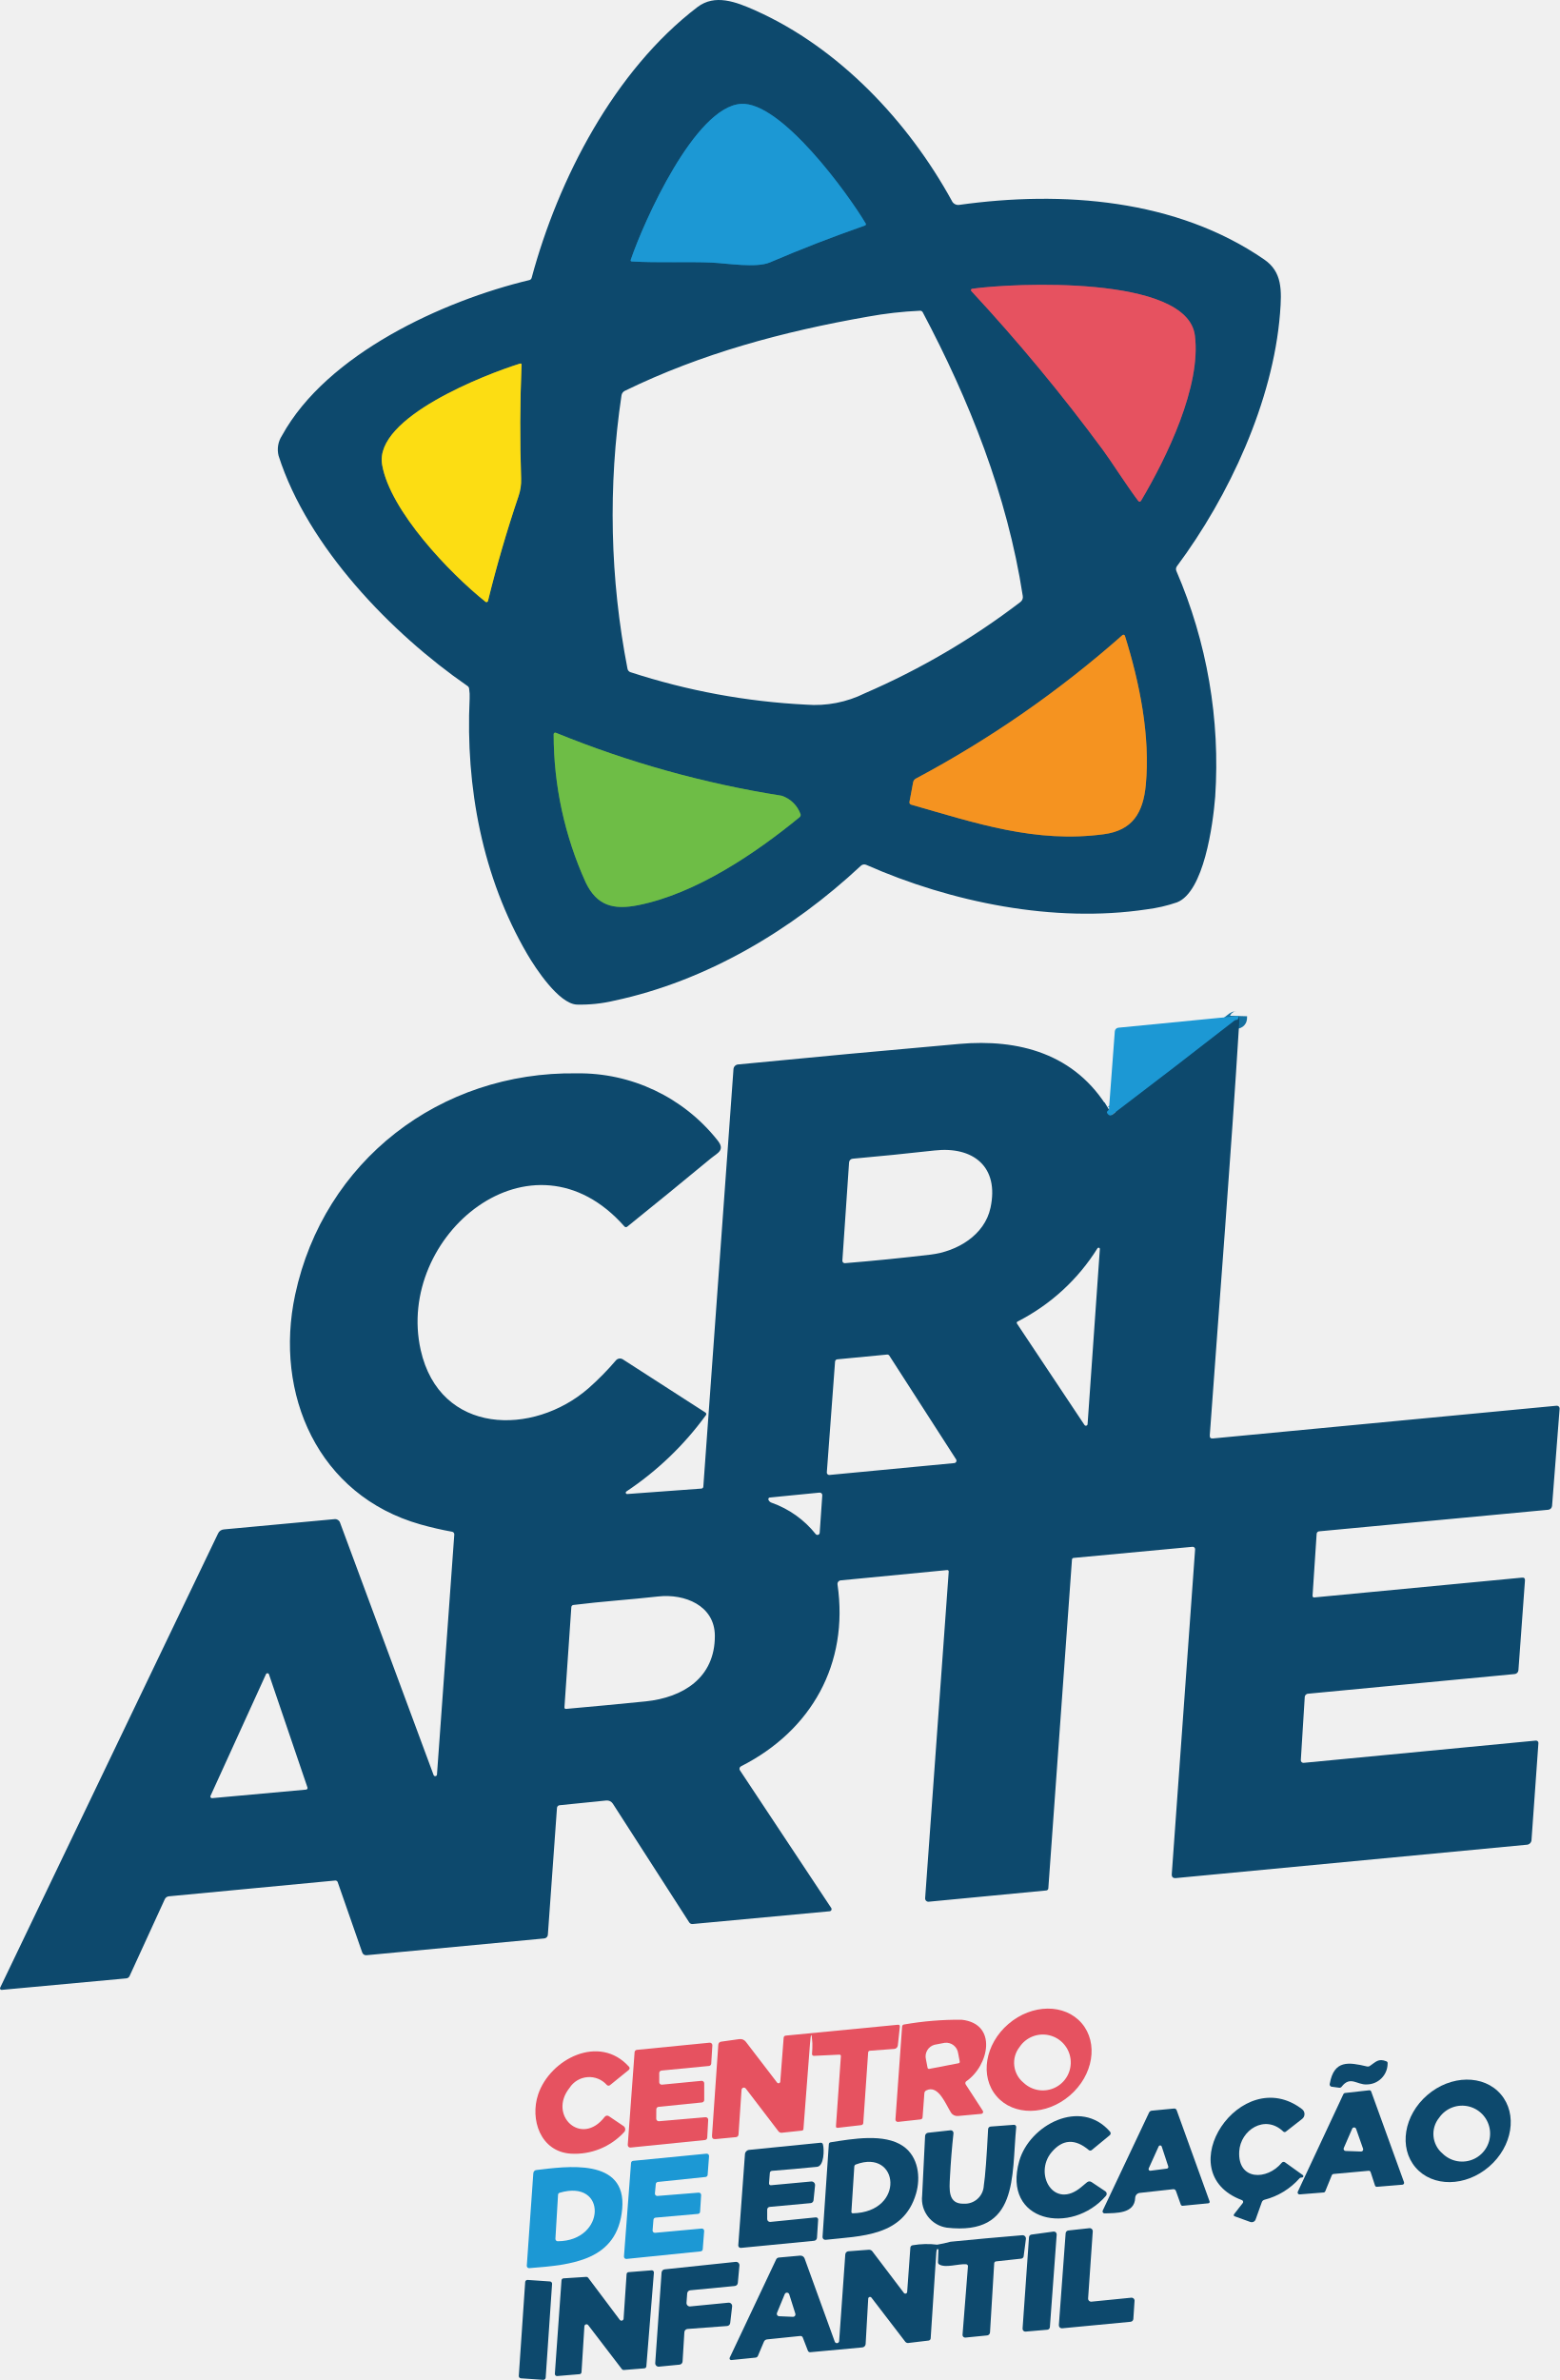
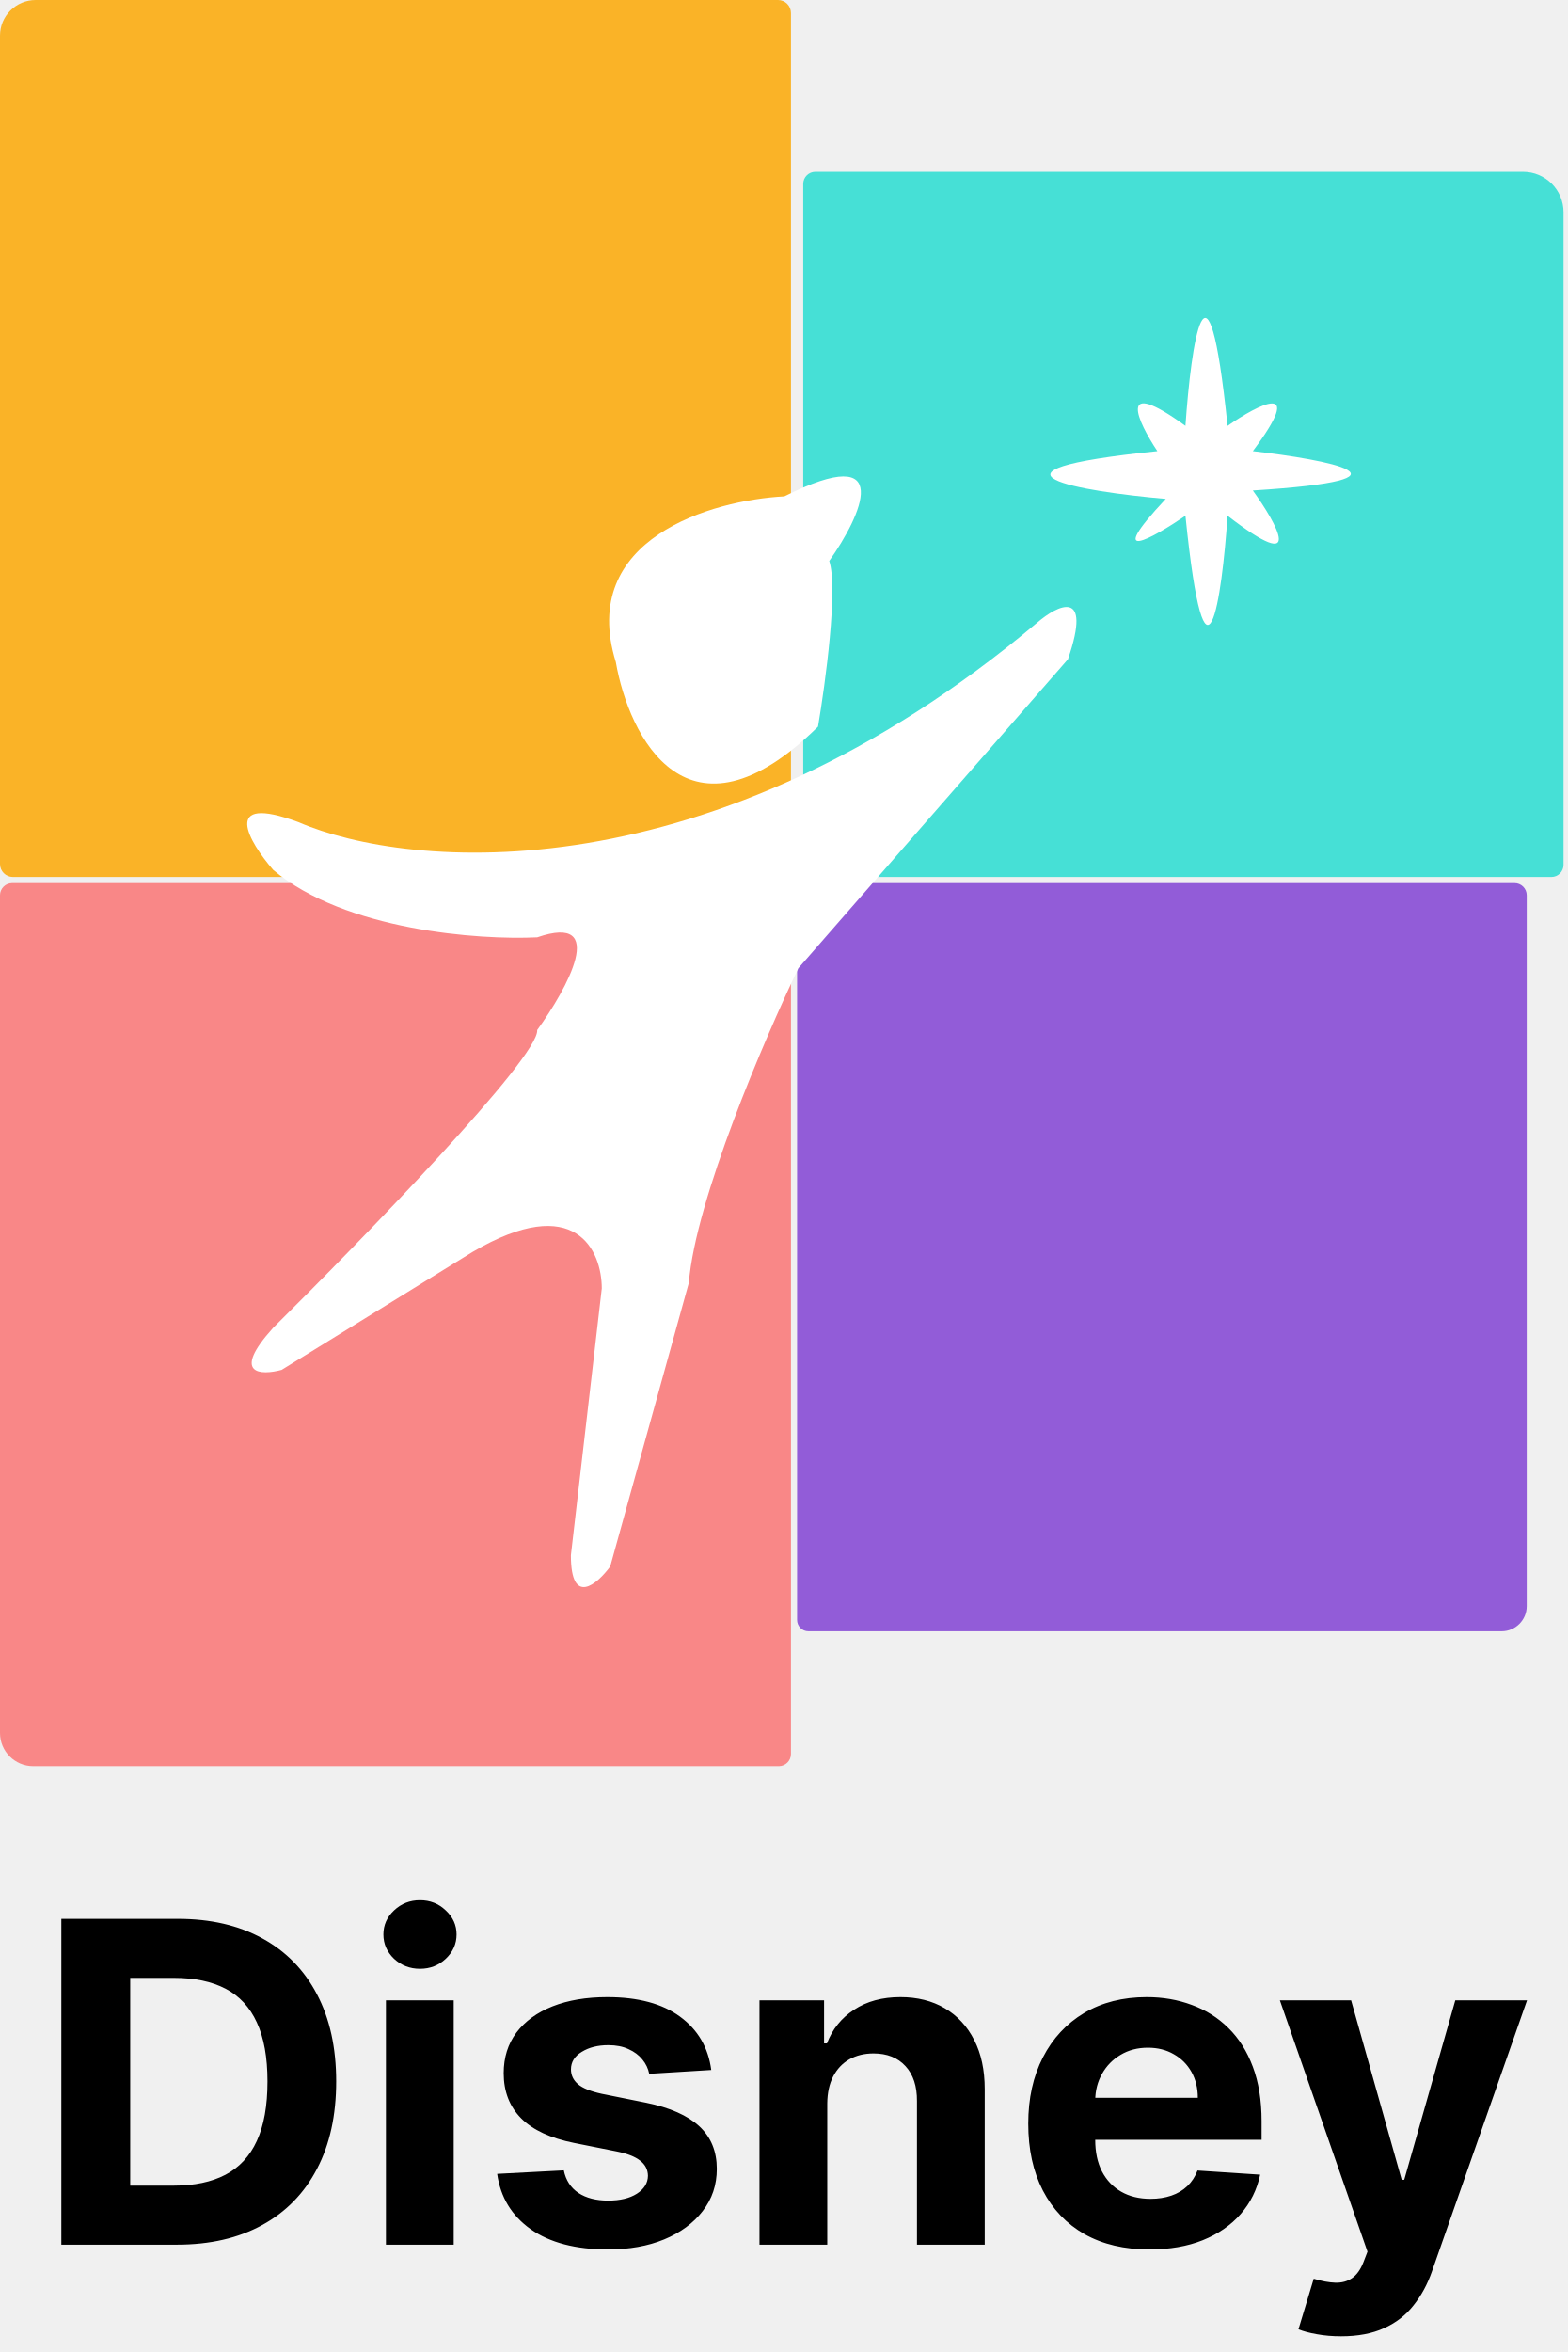
- <svg xmlns="http://www.w3.org/2000/svg" width="178" height="271.572" viewBox="0 0 178 271.572">
-   <g data-name="2" transform="translate(-3.214 -8.968)">
-     <g data-name="Group 10010">
-       <path data-name="Path 9612" d="m356.6 319.5-.007.25a.185.185 0 0 1-.19.2.417.417 0 0 0-.231.071q-6.97 5.436-14.019 10.786a.265.265 0 0 1-.31.007q-.478-.336-.011-.612" transform="translate(-212.057 -194.601)" style="stroke:#1571a1;fill:none;stroke-width:2px" />
-       <path data-name="Path 9613" d="M222.818 54.336c-2-3.367-9.658-13.933-14.228-13.627-5.253.355-11.073 13.4-12.566 17.782q-.063.187.131.2c3.035.175 6.47.011 9.072.127 1.755.078 5.13.646 6.675-.019q5.32-2.277 10.819-4.2.209-.075.1-.261" transform="translate(-120.818 -19.888)" style="stroke:#1571a1;fill:none;stroke-width:2px" />
-       <path data-name="Path 9614" d="M319.471 120.626c2.9-4.9 6.869-13.04 6.123-18.835-.892-6.922-20.8-5.977-25.424-5.32a.157.157 0 0 0-.09.261 208.817 208.817 0 0 1 15 18.107c1 1.351 2.61 3.92 4.028 5.809q.2.258.362-.022" transform="translate(-186.01 -54.553)" style="stroke:#7a4e67;fill:none;stroke-width:2px" />
-       <path data-name="Path 9615" d="M119.938 131.619c.911 5.264 7.724 12.383 11.8 15.643a.172.172 0 0 0 .276-.093q1.482-6.026 3.494-11.976a5.555 5.555 0 0 0 .291-1.975q-.224-6.47.049-12.992.007-.2-.183-.138c-3.886 1.206-16.665 6.134-15.732 11.532" transform="translate(-73.117 -69.626)" style="stroke:#859340;fill:none;stroke-width:2px" />
-       <path data-name="Path 9616" d="M281.434 222.364c7.377 2.106 14.172 4.428 22 3.375 3.255-.441 4.476-2.419 4.782-5.615.534-5.563-.717-11.73-2.382-17.02a.175.175 0 0 0-.284-.078 122.457 122.457 0 0 1-23.572 16.367.6.6 0 0 0-.314.426l-.418 2.24a.271.271 0 0 0 .19.306" transform="translate(-174.23 -121.583)" style="stroke:#816e47;fill:none;stroke-width:2px" />
-       <path data-name="Path 9617" d="M200.653 242.229a3.429 3.429 0 0 0-2.158-2.124 115.909 115.909 0 0 1-25.779-7.187.179.179 0 0 0-.246.172 40.989 40.989 0 0 0 3.662 16.919c1.269 2.636 3.14 3.151 5.985 2.583 6.627-1.325 13.41-5.928 18.409-10.031a.342.342 0 0 0 .127-.332" transform="translate(-106.067 -140.335)" style="stroke:#3e835a;fill:none;stroke-width:2px" />
-     </g>
-     <path data-name="Path 9618" d="M117.083 40.683c3.046-11.319 9.445-23.669 18.917-30.9 2-1.527 4.383-.62 6.623.381 9.58 4.275 17.468 12.7 22.415 21.709a.8.8 0 0 0 .87.47c11.723-1.635 24.759-.679 34.791 6.238 2.057 1.415 2.009 3.5 1.8 6.152-.8 10.035-5.8 20.836-11.767 28.847a.545.545 0 0 0-.067.53 55.66 55.66 0 0 1 4.435 25.772c-.258 3.222-1.292 10.856-4.361 12.051a17.228 17.228 0 0 1-3.468.8c-10.569 1.59-22.3-.8-31.995-5.081a.558.558 0 0 0-.609.1c-7.844 7.325-17.606 13.156-28.16 15.4a16.665 16.665 0 0 1-4.282.444c-2.05-.116-4.689-4.129-5.641-5.761-5.122-8.762-7.052-19.088-6.574-29.153a5.458 5.458 0 0 0-.063-1.157.4.4 0 0 0-.179-.28c-8.687-6.007-18.23-15.859-21.56-26.26a2.89 2.89 0 0 1 .381-2.307c5.115-9.326 18.42-15.407 28.243-17.752a.353.353 0 0 0 .251-.243zm38.117-6.235c-2-3.367-9.658-13.933-14.228-13.627-5.253.355-11.073 13.4-12.566 17.782q-.063.187.131.2c3.035.175 6.47.011 9.072.127 1.755.078 5.13.646 6.675-.019q5.32-2.277 10.819-4.2.205-.076.097-.263zm31.461 31.625c2.9-4.9 6.869-13.04 6.123-18.835-.892-6.922-20.8-5.977-25.424-5.32a.157.157 0 0 0-.09.261 208.816 208.816 0 0 1 15 18.107c1 1.351 2.61 3.92 4.028 5.809q.194.258.359-.022zm-58.281 19.6a76.977 76.977 0 0 0 20.037 3.7 12.8 12.8 0 0 0 6.7-1.3 84.309 84.309 0 0 0 17.737-10.4.7.7 0 0 0 .284-.706C171.361 65.42 167 54.567 161.722 44.6a.329.329 0 0 0-.3-.175 43.74 43.74 0 0 0-5.97.676c-9.74 1.71-18.98 4.2-27.724 8.46a.694.694 0 0 0-.388.53 92.12 92.12 0 0 0 .687 31.192.517.517 0 0 0 .347.392zm-28.362-23.68c.911 5.264 7.724 12.383 11.8 15.643a.172.172 0 0 0 .276-.093q1.482-6.026 3.494-11.976a5.555 5.555 0 0 0 .291-1.975q-.224-6.47.049-12.992.007-.2-.183-.138c-3.882 1.204-16.661 6.132-15.727 11.531zm60.382 38.789c7.377 2.106 14.172 4.428 22 3.375 3.255-.441 4.476-2.419 4.782-5.615.534-5.563-.717-11.73-2.382-17.02a.175.175 0 0 0-.284-.078 122.458 122.458 0 0 1-23.574 16.366.6.6 0 0 0-.314.426l-.418 2.24a.271.271 0 0 0 .19.306zm-12.619 1.113a3.429 3.429 0 0 0-2.158-2.124 115.91 115.91 0 0 1-25.779-7.187.179.179 0 0 0-.246.172 40.989 40.989 0 0 0 3.662 16.919c1.269 2.636 3.14 3.151 5.984 2.583 6.627-1.325 13.41-5.928 18.409-10.031a.342.342 0 0 0 .129-.333z" transform="translate(-53.196)" style="fill:#0d496d" />
-     <path data-name="Path 9619" d="M208.59 40.709c4.57-.306 12.23 10.259 14.228 13.627q.112.187-.1.261-5.5 1.923-10.819 4.2c-1.546.665-4.921.1-6.675.019-2.6-.116-6.037.049-9.072-.127q-.194-.011-.131-.2c1.496-4.381 7.316-17.425 12.569-17.78z" transform="translate(-120.818 -19.887)" style="fill:#1c98d4" />
-     <path data-name="Path 9620" d="M319.108 120.648c-1.419-1.889-3.031-4.458-4.028-5.809a208.816 208.816 0 0 0-15-18.107.157.157 0 0 1 .09-.261c4.626-.657 24.532-1.6 25.424 5.32.747 5.794-3.218 13.933-6.123 18.835q-.165.28-.363.022z" transform="translate(-186.01 -54.553)" style="fill:#e65260" />
-     <path data-name="Path 9621" d="M131.743 147.262c-4.081-3.259-10.894-10.379-11.8-15.643-.933-5.4 11.846-10.326 15.732-11.532q.19-.06.183.138-.273 6.522-.049 12.992a5.555 5.555 0 0 1-.291 1.975q-2.012 5.951-3.494 11.976a.172.172 0 0 1-.276.093z" transform="translate(-73.117 -69.626)" style="fill:#fcdd13" />
-     <path data-name="Path 9622" d="M303.431 225.739c-7.825 1.053-14.62-1.269-22-3.375a.271.271 0 0 1-.19-.306l.418-2.24a.6.6 0 0 1 .314-.426 122.458 122.458 0 0 0 23.572-16.367.175.175 0 0 1 .284.078c1.665 5.29 2.916 11.458 2.382 17.02-.304 3.197-1.525 5.177-4.78 5.616z" transform="translate(-174.23 -121.583)" style="fill:#f59320" />
-     <path data-name="Path 9623" d="M198.495 240.1a3.429 3.429 0 0 1 2.158 2.124.342.342 0 0 1-.127.332c-5 4.1-11.782 8.706-18.409 10.031-2.845.567-4.715.052-5.984-2.583a40.989 40.989 0 0 1-3.662-16.919.179.179 0 0 1 .246-.172 115.909 115.909 0 0 0 25.778 7.187z" transform="translate(-106.067 -140.335)" style="fill:#6ebd46" />
-     <path data-name="Path 9624" d="m356.6 319.5-.007.25a.185.185 0 0 1-.19.2.417.417 0 0 0-.231.071q-6.97 5.436-14.019 10.786a.265.265 0 0 1-.31.007q-.478-.336-.011-.612l.672-8.952a.452.452 0 0 1 .407-.414z" transform="translate(-212.057 -194.601)" style="fill:#1c98d4" />
-     <path data-name="Path 9625" d="M144.545 319.5a1.411 1.411 0 0 1 .112.564c-.971 15.766-2.24 31.584-3.371 47.282q-.03.4.362.358l39.222-3.733a.314.314 0 0 1 .343.336l-.862 11.092a.484.484 0 0 1-.441.444l-26.152 2.46a.306.306 0 0 0-.276.287l-.467 7.075a.17.17 0 0 0 .052.134.178.178 0 0 0 .138.048l23.721-2.262q.358-.034.332.325l-.747 10.241a.47.47 0 0 1-.426.437l-23.542 2.24a.419.419 0 0 0-.422.433l-.444 7.149a.289.289 0 0 0 .088.228.3.3 0 0 0 .233.082l26.5-2.539a.269.269 0 0 1 .295.287l-.784 11a.58.58 0 0 1-.582.6l-40 3.8q-.515.049-.478-.467l2.662-37.038a.278.278 0 0 0-.082-.218.27.27 0 0 0-.217-.077l-13.578 1.269a.194.194 0 0 0-.175.179l-2.7 37.527a.256.256 0 0 1-.231.239l-13.421 1.284a.371.371 0 0 1-.295-.105.379.379 0 0 1-.112-.294l2.692-37.277a.163.163 0 0 0-.048-.124.155.155 0 0 0-.123-.044l-12.156 1.176a.413.413 0 0 0-.282.154.405.405 0 0 0-.084.309c1.314 9.064-2.975 16.677-11.013 20.754a.323.323 0 0 0-.166.2.315.315 0 0 0 .043.258l10.42 15.71a.236.236 0 0 1 .017.236.245.245 0 0 1-.2.137l-15.643 1.456a.411.411 0 0 1-.385-.19l-8.714-13.544a.8.8 0 0 0-.75-.362l-5.3.538a.33.33 0 0 0-.329.34l-1.038 14.444a.452.452 0 0 1-.407.418l-20.294 1.915a.463.463 0 0 1-.485-.31l-2.8-8.03a.276.276 0 0 0-.284-.183l-18.965 1.8a.569.569 0 0 0-.493.351L18 429.054a.452.452 0 0 1-.362.258l-14.231 1.314a.175.175 0 0 1-.175-.25L28.1 378.55a.787.787 0 0 1 .672-.467l12.637-1.172a.59.59 0 0 1 .609.385l10.677 28.8a.2.2 0 0 0 .392-.056l1.975-27.376a.3.3 0 0 0-.243-.314q-1.807-.325-3.61-.833C39.5 374.208 34.472 362.631 36.9 351.3c3.274-15.266 16.539-25.484 32.125-25.256a20.144 20.144 0 0 1 16.057 7.612c.952 1.161.026 1.463-.754 2.106q-4.741 3.924-9.535 7.784a.224.224 0 0 1-.306-.026c-10.569-11.988-26.182 1.068-23.259 14.093 2.18 9.714 12.839 9.849 19.13 4.383a31.284 31.284 0 0 0 3.151-3.2.609.609 0 0 1 .791-.116l9.393 6.048a.213.213 0 0 1 .063.351 35.68 35.68 0 0 1-9.053 8.676.163.163 0 0 0-.063.186.154.154 0 0 0 .16.105l8.467-.62a.235.235 0 0 0 .217-.217l3.442-47.645a.573.573 0 0 1 .519-.534q12.544-1.224 25.26-2.344c6.705-.59 13.246 1.06 17.069 7.519q-.467.276.011.612a.265.265 0 0 0 .31-.007q7.049-5.35 14.019-10.786a.417.417 0 0 1 .231-.071.185.185 0 0 0 .19-.2zm-28.287 21.892c1.019-4.708-1.99-7.037-6.376-6.548q-4.708.526-9.356.941a.45.45 0 0 0-.407.418l-.765 11.207a.276.276 0 0 0 .3.295q4.9-.4 9.778-.978c3.014-.362 6.153-2.21 6.825-5.335zm12.212 4.614a23.126 23.126 0 0 1-9.109 8.351.162.162 0 0 0-.063.265l7.687 11.543a.194.194 0 0 0 .355-.093l1.4-19.981a.143.143 0 0 0-.1-.148.152.152 0 0 0-.172.062zm-29.7 12.671a.276.276 0 0 0-.25.254l-.941 12.645a.276.276 0 0 0 .3.295l14.25-1.355a.276.276 0 0 0 .205-.422l-7.62-11.835a.276.276 0 0 0-.258-.127zm-7.488 16.363a11.177 11.177 0 0 1 5.029 3.58.258.258 0 0 0 .455-.142l.295-4.286a.285.285 0 0 0-.087-.225.293.293 0 0 0-.23-.081l-5.671.556a.184.184 0 0 0-.144.089.193.193 0 0 0-.013.172.585.585 0 0 0 .366.337zM84.8 390.228c-.011-3.487-3.479-4.823-6.447-4.495-3.218.362-6.455.567-9.684.971a.262.262 0 0 0-.25.265l-.784 11.4q-.011.213.2.194 4.532-.4 9.057-.855c4.276-.439 7.92-2.687 7.908-7.48zm-50.889 4.394a.183.183 0 0 0-.34-.019l-6.332 13.888a.183.183 0 0 0 .183.258l10.726-.974a.183.183 0 0 0 .157-.243z" transform="translate(0 -194.601)" style="fill:#0d496d" />
-     <path data-name="Path 9626" d="M315.686 624.554c1.933 2.256 1.326 5.949-1.357 8.249s-6.426 2.336-8.36.079-1.326-5.949 1.357-8.248 6.426-2.336 8.36-.08zm-6.621 6.8a3.189 3.189 0 1 0-.471-4.087 2.93 2.93 0 0 0 .471 4.087z" transform="translate(-189.018 -384.723)" style="fill:#e65260" />
-     <path data-name="Path 9627" d="m280.259 634.616-.205 2.748a.254.254 0 0 1-.228.235l-2.572.284a.271.271 0 0 1-.215-.074.263.263 0 0 1-.08-.21l.758-10.577a.252.252 0 0 1 .243-.258 36.287 36.287 0 0 1 6.552-.538c4.151.452 3.121 5.234.534 7.019a.267.267 0 0 0-.071.362l1.956 3.009a.228.228 0 0 1-.172.351l-2.677.243a.842.842 0 0 1-.78-.381c-.586-.9-1.43-3.233-2.819-2.542a.378.378 0 0 0-.224.329zm.553-2.781 3.356-.646a.161.161 0 0 0 .127-.187l-.179-.945a1.384 1.384 0 0 0-1.531-1.2l-1.169.224a1.385 1.385 0 0 0-.974 1.687l.183.941a.161.161 0 0 0 .186.126z" transform="translate(-171.547 -386.794)" style="fill:#e65260" />
-     <path data-name="Path 9628" d="m235.384 631.241-2.882.134a.208.208 0 0 1-.156-.062.2.2 0 0 1-.057-.155 11.673 11.673 0 0 0 .041-1.217q-.119-1.9-.269.011l-.75 9.766a.186.186 0 0 1-.187.19l-2.292.243a.42.42 0 0 1-.373-.164l-3.726-4.876a.266.266 0 0 0-.291-.1.275.275 0 0 0-.195.242l-.347 5.107a.312.312 0 0 1-.28.291l-2.337.224q-.44.045-.407-.4l.717-10.345a.37.37 0 0 1 .355-.377l2.05-.287a.79.79 0 0 1 .735.3l3.569 4.659a.205.205 0 0 0 .366-.108l.385-5.014a.254.254 0 0 1 .231-.235l12.8-1.239q.254-.026.228.228l-.228 2.128a.442.442 0 0 1-.407.4l-2.759.205a.217.217 0 0 0-.224.224l-.553 8a.258.258 0 0 1-.254.269l-2.658.306q-.224.026-.205-.2l.56-7.96q.016-.2-.2-.188z" transform="translate(-136.4 -387.824)" style="fill:#e65260" />
-     <path data-name="Path 9629" d="m199.027 638.081 4.506-.437a.287.287 0 0 1 .314.287v1.893a.287.287 0 0 1-.258.287l-4.95.5a.288.288 0 0 0-.261.284l-.007 1.068a.288.288 0 0 0 .31.291l5.309-.459a.287.287 0 0 1 .31.3l-.108 2.031a.288.288 0 0 1-.258.273l-8.5.859a.288.288 0 0 1-.314-.31l.78-10.573a.287.287 0 0 1 .258-.265l8.3-.818a.287.287 0 0 1 .317.3l-.127 2.087a.288.288 0 0 1-.261.269l-5.413.523a.287.287 0 0 0-.261.287v1.038a.287.287 0 0 0 .314.287z" transform="translate(-120.26 -391.241)" style="fill:#e65260" />
-     <path data-name="Path 9630" d="M170.94 647.617c-3.487-.22-4.7-3.912-3.737-6.772 1.37-4.047 6.985-6.922 10.371-3.14a.246.246 0 0 1-.03.355l-2.144 1.74a.267.267 0 0 1-.358-.019 2.677 2.677 0 0 0-4.263.332c-2.494 3.125 1.366 6.761 4.017 3.3a.351.351 0 0 1 .474-.075l1.669 1.127a.455.455 0 0 1 .067.7 7.641 7.641 0 0 1-6.066 2.452z" transform="translate(-102.566 -392.903)" style="fill:#e65260" />
-     <path data-name="Path 9631" d="M410.007 641.673a.278.278 0 0 1-.273-.37c.482-2.71 2.154-2.442 4.23-1.953a.427.427 0 0 0 .355-.067c.661-.444.963-.881 1.863-.519a.219.219 0 0 1 .149.254 2.39 2.39 0 0 1-2.389 2.386c-1.109.063-1.87-1.027-2.867.269a.291.291 0 0 1-.261.108z" transform="translate(-254.748 -394.59)" style="fill:#0d496d" />
-     <path data-name="Path 9632" d="M443.779 646.254c1.943 2.259 1.342 5.961-1.342 8.27s-6.435 2.349-8.378.09-1.342-5.961 1.342-8.27 6.435-2.349 8.378-.09zm-6.649 6.764a3.191 3.191 0 1 0-.381-4.086 2.925 2.925 0 0 0 .381 4.086z" transform="translate(-269.283 -398.322)" style="fill:#0d496d" />
-     <path data-name="Path 9633" d="m408.01 657.025-4.025.366a.213.213 0 0 0-.179.131l-.754 1.848a.213.213 0 0 1-.179.131l-2.748.22a.213.213 0 0 1-.209-.3l5.212-11.148a.213.213 0 0 1 .172-.123l2.77-.31a.213.213 0 0 1 .224.138l3.748 10.353a.213.213 0 0 1-.183.284l-2.908.239a.213.213 0 0 1-.22-.146l-.5-1.534a.213.213 0 0 0-.221-.149zm-2.845-2.591a.239.239 0 0 0 .213.332l1.762.063a.239.239 0 0 0 .231-.317l-.8-2.274a.239.239 0 0 0-.444-.015z" transform="translate(-248.588 -400.359)" style="fill:#0d496d" />
-     <path data-name="Path 9634" d="m379.144 662.043-.706 1.971a.472.472 0 0 1-.245.271.48.48 0 0 1-.367.016l-1.755-.635q-.228-.082-.078-.269l.978-1.254a.211.211 0 0 0 .037-.188.219.219 0 0 0-.131-.144c-8.508-3.17-.078-15.721 6.869-10.371a.7.7 0 0 1 0 1.105L381.885 654a.222.222 0 0 1-.291-.015c-2.1-2.009-4.894-.161-5.029 2.274-.187 3.334 3.185 3.319 4.857 1.284a.273.273 0 0 1 .366-.048l2.038 1.46a.149.149 0 0 1-.067.269l-.179.026a.2.2 0 0 0-.127.067 7.993 7.993 0 0 1-4.01 2.453.443.443 0 0 0-.3.276z" transform="translate(-231.919 -401.796)" style="fill:#0d496d" />
-     <path data-name="Path 9635" d="m348.309 662.628-3.789.418a.586.586 0 0 0-.523.564c-.06 1.833-2.206 1.732-3.491 1.773a.23.23 0 0 1-.2-.1.221.221 0 0 1-.016-.219l5.283-11.17a.38.38 0 0 1 .329-.231l2.531-.243a.284.284 0 0 1 .295.187l3.759 10.409a.158.158 0 0 1-.015.141.166.166 0 0 1-.123.076l-2.923.284a.218.218 0 0 1-.228-.142l-.545-1.531a.3.3 0 0 0-.344-.216zm-2.77-2.374a.19.19 0 0 0 .2.265l1.874-.243a.19.19 0 0 0 .157-.25l-.743-2.262a.19.19 0 0 0-.355-.019z" transform="translate(-211.223 -403.856)" style="fill:#0d496d" />
-     <path data-name="Path 9636" d="M324.178 664.841c-3.931 4.555-11.879 3.031-9.9-3.965 1.168-4.114 7.011-7.228 10.364-3.345a.28.28 0 0 1-.034.4l-2.057 1.695a.26.26 0 0 1-.332 0q-2.359-1.99-4.245.239c-2.094 2.479.269 6.668 3.427 3.946q.358-.31.623-.519a.427.427 0 0 1 .5-.019l1.583 1.057a.341.341 0 0 1 .15.241.349.349 0 0 1-.079.27z" transform="translate(-194.738 -405.322)" style="fill:#0d496d" />
-     <path data-name="Path 9637" d="M287.929 670.136a3.32 3.32 0 0 1-2.819-3.674q.179-3.423.336-6.787a.39.39 0 0 1 .347-.37l2.55-.28a.31.31 0 0 1 .343.34q-.269 2.457-.4 4.976c-.071 1.411-.261 3.106 1.575 3.061a2.164 2.164 0 0 0 2.285-2.061q.243-1.546.493-6.451a.31.31 0 0 1 .287-.291l2.658-.2a.243.243 0 0 1 .261.269c-.545 5.64.308 12.409-7.916 11.468z" transform="translate(-176.652 -406.978)" style="fill:#0d496d" />
-     <path data-name="Path 9638" d="M263.871 663.371c1.743 1.21 2.016 3.562 1.467 5.425-1.441 4.906-6.287 4.812-10.323 5.26a.314.314 0 0 1-.347-.332l.717-10.565a.235.235 0 0 1 .217-.235c2.479-.386 6.119-1.043 8.269.447zm-5.753 7.661c6.041-.142 5.29-7.422.358-5.574a.26.26 0 0 0-.183.246l-.332 5.163a.159.159 0 0 0 .043.117.151.151 0 0 0 .114.047z" transform="translate(-157.578 -409.512)" style="fill:#0d496d" />
-     <path data-name="Path 9639" d="m232.642 668.732 4.588-.426a.4.4 0 0 1 .326.121.413.413 0 0 1 .115.331l-.172 1.688a.37.37 0 0 1-.336.328l-4.629.426a.318.318 0 0 0-.325.355v1.038a.323.323 0 0 0 .106.241.331.331 0 0 0 .252.084l5.189-.519a.246.246 0 0 1 .269.261l-.134 2.072a.37.37 0 0 1-.332.34l-8.344.81a.282.282 0 0 1-.224-.078.274.274 0 0 1-.082-.22l.762-10.4a.528.528 0 0 1 .47-.485l8.146-.814a.243.243 0 0 1 .287.2c.157.579.134 2.464-.676 2.546q-2.569.258-5.148.459a.261.261 0 0 0-.239.239l-.093 1.18a.205.205 0 0 0 .224.224z" transform="translate(-141.435 -410.416)" style="fill:#0d496d" />
-     <path data-name="Path 9640" d="m197.326 674.752-.1 1.213a.265.265 0 0 0 .287.284l5.312-.485a.265.265 0 0 1 .287.284l-.161 2.076a.265.265 0 0 1-.239.243l-8.46.862a.265.265 0 0 1-.291-.284l.806-10.662a.265.265 0 0 1 .235-.246l8.378-.818a.265.265 0 0 1 .291.284l-.161 2.132a.265.265 0 0 1-.235.243l-5.447.567a.265.265 0 0 0-.235.239l-.1 1.071a.265.265 0 0 0 .287.287l4.7-.377a.265.265 0 0 1 .287.28l-.119 1.9a.265.265 0 0 1-.243.246l-4.838.426a.265.265 0 0 0-.239.239z" transform="translate(-119.533 -412.504)" style="fill:#1c98d4" />
-     <path data-name="Path 9641" d="M165.382 671.652c3.334-.392 10.274-1.449 9.766 4.413-.515 5.955-5.783 6.418-10.614 6.787a.258.258 0 0 1-.276-.276l.742-10.521a.39.39 0 0 1 .382-.403zm2.412 8.131c5.514-.034 5.663-7.134.224-5.536a.245.245 0 0 0-.194.239l-.3 5.014a.269.269 0 0 0 .269.284z" transform="translate(-100.921 -415.075)" style="fill:#1c98d4" />
-     <path data-name="Path 9642" d="m335.547 698.3-.134 2.046a.351.351 0 0 1-.317.329l-7.8.743a.351.351 0 0 1-.385-.373l.773-10.464a.351.351 0 0 1 .314-.325l2.393-.261a.351.351 0 0 1 .388.373l-.53 7.638a.351.351 0 0 0 .385.373l4.532-.452a.351.351 0 0 1 .385.373z" transform="translate(-202.849 -426.778)" style="fill:#0d496d" />
-     <path data-name="Path 9643" d="m319.713 691.369-.777 10.562a.321.321 0 0 1-.291.295l-2.479.213a.321.321 0 0 1-.347-.34l.735-10.435a.321.321 0 0 1 .276-.295l2.52-.344a.321.321 0 0 1 .362.344z" transform="translate(-195.899 -427.422)" style="fill:#0d496d" />
-     <path data-name="Path 9644" d="m230.154 704.322-.672 1.59a.325.325 0 0 1-.269.2l-2.766.28a.184.184 0 0 1-.17-.079.193.193 0 0 1-.016-.19l5.3-11.215a.37.37 0 0 1 .306-.213l2.427-.22a.5.5 0 0 1 .515.329l3.442 9.49a.258.258 0 0 0 .5-.071l.7-9.886a.385.385 0 0 1 .355-.358l2.318-.175a.472.472 0 0 1 .422.19l3.591 4.734a.209.209 0 0 0 .377-.112l.362-5.021a.3.3 0 0 1 .28-.306 9.586 9.586 0 0 1 2.785-.064 15.3 15.3 0 0 0 1.527-.336q3.946-.392 8.183-.743a.385.385 0 0 1 .414.433l-.258 1.979a.306.306 0 0 1-.269.261l-2.886.314a.233.233 0 0 0-.205.216l-.478 7.885a.368.368 0 0 1-.332.347l-2.479.246a.3.3 0 0 1-.325-.321l.616-7.78a.218.218 0 0 0-.228-.265c-.877-.067-2.307.456-3.046.022a.287.287 0 0 1-.142-.254l.049-1.37a.1.1 0 1 0-.194-.03 1.942 1.942 0 0 0-.056.381q-.314 4.853-.635 9.707a.273.273 0 0 1-.235.25l-2.315.276a.388.388 0 0 1-.355-.149l-3.857-5.029a.205.205 0 0 0-.366.116l-.295 5.182a.414.414 0 0 1-.373.385l-5.943.549a.267.267 0 0 1-.273-.168l-.579-1.493a.276.276 0 0 0-.314-.19l-3.748.385a.445.445 0 0 0-.39.291zm1.5-3.308a.273.273 0 0 0 .239.377l1.587.067a.272.272 0 0 0 .273-.355l-.7-2.214a.273.273 0 0 0-.511-.022z" transform="translate(-139.765 -428.127)" style="fill:#0d496d" />
-     <path data-name="Path 9645" d="m207.513 705.371 4.361-.426a.388.388 0 0 1 .422.433l-.22 1.889a.388.388 0 0 1-.358.34l-4.514.336a.388.388 0 0 0-.358.366l-.205 3.341a.388.388 0 0 1-.347.366l-2.352.228a.388.388 0 0 1-.422-.414l.724-10.33a.388.388 0 0 1 .347-.358l8.112-.855a.388.388 0 0 1 .426.422l-.183 1.982a.388.388 0 0 1-.351.351l-5.077.489a.388.388 0 0 0-.351.355l-.078 1.071a.388.388 0 0 0 .426.414z" transform="translate(-125.524 -433.227)" style="fill:#0d496d" />
-     <path data-name="Path 9646" d="m175.657 714.722-2.554.213a.243.243 0 0 1-.265-.261l.758-10.659a.243.243 0 0 1 .228-.228l2.606-.168a.243.243 0 0 1 .209.1l3.606 4.8a.243.243 0 0 0 .437-.127l.343-5.089a.243.243 0 0 1 .224-.224l2.632-.209a.243.243 0 0 1 .261.261l-.862 10.7a.243.243 0 0 1-.22.224l-2.356.19a.243.243 0 0 1-.213-.093l-3.845-5.025a.243.243 0 0 0-.437.131l-.329 5.234a.243.243 0 0 1-.223.23z" transform="translate(-106.298 -434.846)" style="fill:#0d496d" />
-     <rect data-name="Rectangle 4423" width="3.076" height="11.252" rx=".26" transform="rotate(3.9 -3920.355 1062.253)" style="fill:#0d496d" />
-   </g>
+ <svg xmlns="http://www.w3.org/2000/svg" width="336" height="504" viewBox="0 0 336 504" fill="none">
+   <path d="M0 7.639C0 3.42 3.42 0 7.639 0H166.747C168.281 0 169.524 1.244 169.524 2.778V185.145C169.524 186.679 168.281 187.922 166.747 187.922H2.778C1.244 187.922 0 186.679 0 185.145V7.639Z" fill="#FAB327" />
+   <path d="M172.153 39.4C172.153 37.962 173.319 36.796 174.757 36.796H326.427C331.221 36.796 335.107 40.683 335.107 45.477V185.318C335.107 186.757 333.941 187.923 332.503 187.923H174.757C173.319 187.923 172.153 186.757 172.153 185.318V39.4Z" fill="#46E0D6" />
+   <path d="M170.838 191.841C170.838 190.403 172.004 189.237 173.442 189.237H324.617C326.055 189.237 327.221 190.403 327.221 191.841V344.18C327.221 347.153 324.811 349.562 321.839 349.562H173.268C171.926 349.562 170.838 348.474 170.838 347.132V191.841Z" fill="#925CD8" />
+   <path d="M0 191.841C0 190.403 1.166 189.237 2.604 189.237H166.92C168.359 189.237 169.524 190.403 169.524 191.841V375.869C169.524 377.307 168.359 378.473 166.92 378.473H7.118C3.187 378.473 0 375.286 0 371.355V191.841Z" fill="#F98787" />
+   <path d="M175.322 155.714C147.394 183.16 134.795 157.921 131.986 141.871C123.8 115.388 152.651 107.162 168.099 106.36C192.175 94.322 184.551 110.573 177.729 120.203C179.655 125.981 176.927 146.285 175.322 155.714Z" fill="white" />
+   <path d="M228.893 141.268C234.189 125.86 226.686 129.632 222.272 133.444C152.453 192.188 87.65 186.41 63.975 176.178C47.123 169.918 53.342 180.391 58.558 186.41C73.967 199.411 102.697 201.457 115.136 200.855C130.544 195.559 121.556 211.89 115.136 220.718C115.617 226.496 77.618 265.658 58.558 284.518C49.41 294.629 55.95 294.75 60.364 293.546L101.292 268.267C123.442 255.266 128.979 268.066 128.979 276.091L122.358 333.27C122.358 344.345 127.976 339.49 130.785 335.678L147.638 274.887C149.082 257.072 163.889 222.523 171.111 207.476L228.893 141.268Z" fill="white" />
+   <path d="M263.101 91.255C258.767 49.364 255.276 73.801 254.073 91.255C239.146 80.415 243.84 90.35 248.054 96.672C205.681 101.006 231.602 105.299 249.859 106.905C236.377 121.292 247.051 115.307 254.073 110.516C258.406 152.889 261.897 128.171 263.101 110.516C279.954 123.517 273.734 112.322 268.518 105.099C306.557 102.691 284.368 98.478 268.518 96.672C280.074 81.264 269.722 86.641 263.101 91.255Z" fill="white" />
+   <path d="M37.896 481H13.146V411.182H38.101C45.124 411.182 51.169 412.58 56.237 415.375C61.305 418.148 65.203 422.136 67.93 427.341C70.68 432.545 72.055 438.773 72.055 446.023C72.055 453.295 70.68 459.545 67.93 464.773C65.203 470 61.283 474.011 56.169 476.807C51.078 479.602 44.987 481 37.896 481ZM27.908 468.352H37.283C41.646 468.352 45.317 467.58 48.294 466.034C51.294 464.466 53.544 462.045 55.044 458.773C56.567 455.477 57.328 451.227 57.328 446.023C57.328 440.864 56.567 436.648 55.044 433.375C53.544 430.102 51.305 427.693 48.328 426.148C45.351 424.602 41.68 423.83 37.317 423.83H27.908V468.352ZM82.717 481V428.636H97.24V481H82.717ZM90.013 421.886C87.854 421.886 86.001 421.17 84.456 419.739C82.933 418.284 82.172 416.545 82.172 414.523C82.172 412.523 82.933 410.807 84.456 409.375C86.001 407.92 87.854 407.193 90.013 407.193C92.172 407.193 94.013 407.92 95.535 409.375C97.081 410.807 97.854 412.523 97.854 414.523C97.854 416.545 97.081 418.284 95.535 419.739C94.013 421.17 92.172 421.886 90.013 421.886ZM152.442 443.568L139.146 444.386C138.919 443.25 138.43 442.227 137.68 441.318C136.93 440.386 135.942 439.648 134.714 439.102C133.51 438.534 132.067 438.25 130.385 438.25C128.135 438.25 126.237 438.727 124.692 439.682C123.146 440.614 122.374 441.864 122.374 443.432C122.374 444.682 122.874 445.739 123.874 446.602C124.874 447.466 126.589 448.159 129.021 448.682L138.499 450.591C143.589 451.636 147.385 453.318 149.885 455.636C152.385 457.955 153.635 461 153.635 464.773C153.635 468.205 152.624 471.216 150.601 473.807C148.601 476.398 145.851 478.42 142.351 479.875C138.874 481.307 134.862 482.023 130.317 482.023C123.385 482.023 117.862 480.58 113.749 477.693C109.658 474.784 107.26 470.83 106.555 465.83L120.839 465.08C121.271 467.193 122.317 468.807 123.976 469.92C125.635 471.011 127.76 471.557 130.351 471.557C132.896 471.557 134.942 471.068 136.487 470.091C138.055 469.091 138.851 467.807 138.874 466.239C138.851 464.92 138.294 463.841 137.203 463C136.112 462.136 134.43 461.477 132.158 461.023L123.089 459.216C117.976 458.193 114.169 456.42 111.669 453.898C109.192 451.375 107.953 448.159 107.953 444.25C107.953 440.886 108.862 437.989 110.68 435.557C112.521 433.125 115.101 431.25 118.419 429.932C121.76 428.614 125.669 427.955 130.146 427.955C136.76 427.955 141.964 429.352 145.76 432.148C149.578 434.943 151.805 438.75 152.442 443.568ZM177.303 450.727V481H162.78V428.636H176.621V437.875H177.234C178.393 434.83 180.337 432.42 183.064 430.648C185.791 428.852 189.098 427.955 192.984 427.955C196.621 427.955 199.791 428.75 202.496 430.341C205.2 431.932 207.303 434.205 208.803 437.159C210.303 440.091 211.053 443.591 211.053 447.659V481H196.53V450.25C196.553 447.045 195.734 444.545 194.075 442.75C192.416 440.932 190.132 440.023 187.223 440.023C185.268 440.023 183.541 440.443 182.041 441.284C180.564 442.125 179.405 443.352 178.564 444.966C177.746 446.557 177.325 448.477 177.303 450.727ZM246.362 482.023C240.976 482.023 236.339 480.932 232.453 478.75C228.589 476.545 225.612 473.432 223.521 469.409C221.43 465.364 220.385 460.58 220.385 455.057C220.385 449.67 221.43 444.943 223.521 440.875C225.612 436.807 228.555 433.636 232.351 431.364C236.169 429.091 240.646 427.955 245.783 427.955C249.237 427.955 252.453 428.511 255.43 429.625C258.43 430.716 261.044 432.364 263.271 434.568C265.521 436.773 267.271 439.545 268.521 442.886C269.771 446.205 270.396 450.091 270.396 454.545V458.534H226.18V449.534H256.726C256.726 447.443 256.271 445.591 255.362 443.977C254.453 442.364 253.192 441.102 251.578 440.193C249.987 439.261 248.135 438.795 246.021 438.795C243.817 438.795 241.862 439.307 240.158 440.33C238.476 441.33 237.158 442.682 236.203 444.386C235.249 446.068 234.76 447.943 234.737 450.011V458.568C234.737 461.159 235.214 463.398 236.169 465.284C237.146 467.17 238.521 468.625 240.294 469.648C242.067 470.67 244.169 471.182 246.601 471.182C248.214 471.182 249.692 470.955 251.033 470.5C252.374 470.045 253.521 469.364 254.476 468.455C255.43 467.545 256.158 466.432 256.658 465.114L270.089 466C269.408 469.227 268.01 472.045 265.896 474.455C263.805 476.841 261.101 478.705 257.783 480.045C254.487 481.364 250.68 482.023 246.362 482.023ZM287.433 500.636C285.592 500.636 283.865 500.489 282.251 500.193C280.661 499.92 279.342 499.568 278.297 499.136L281.57 488.295C283.274 488.818 284.808 489.102 286.172 489.148C287.558 489.193 288.751 488.875 289.751 488.193C290.774 487.511 291.604 486.352 292.24 484.716L293.092 482.5L274.308 428.636H289.581L300.422 467.091H300.967L311.911 428.636H327.286L306.933 486.659C305.956 489.477 304.626 491.932 302.945 494.023C301.286 496.136 299.183 497.761 296.638 498.898C294.092 500.057 291.024 500.636 287.433 500.636Z" fill="black" />
</svg>
